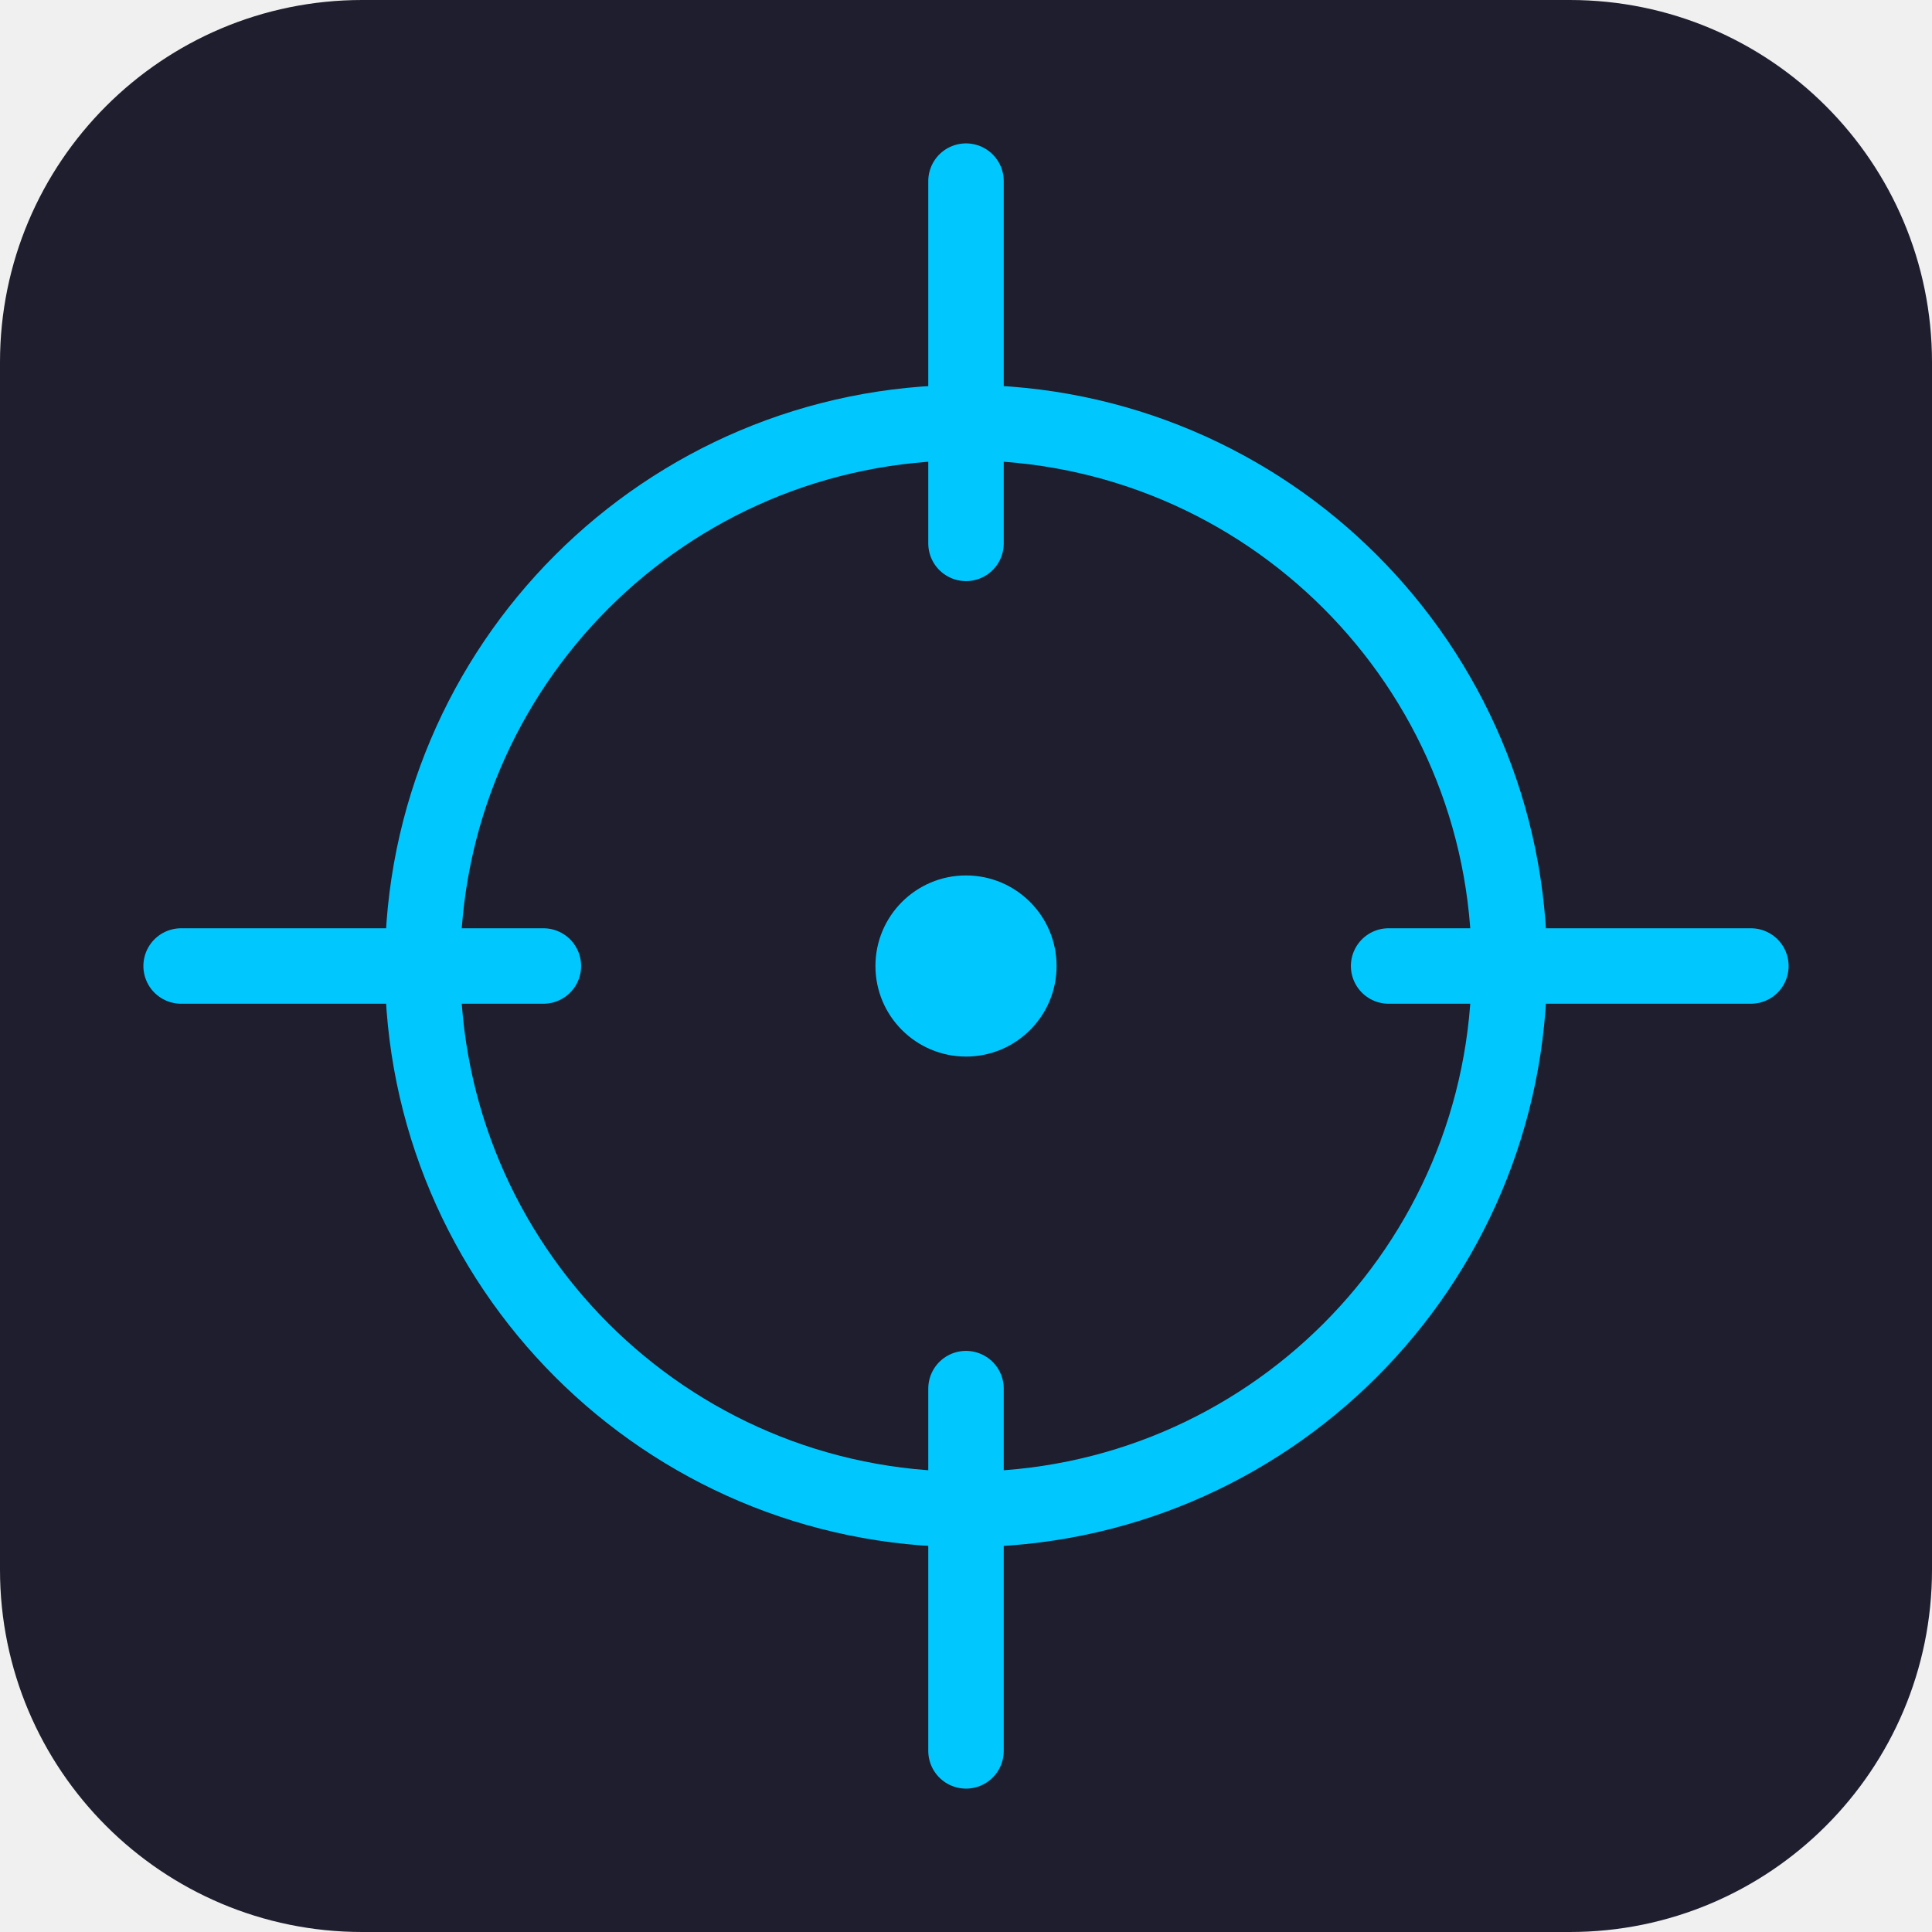
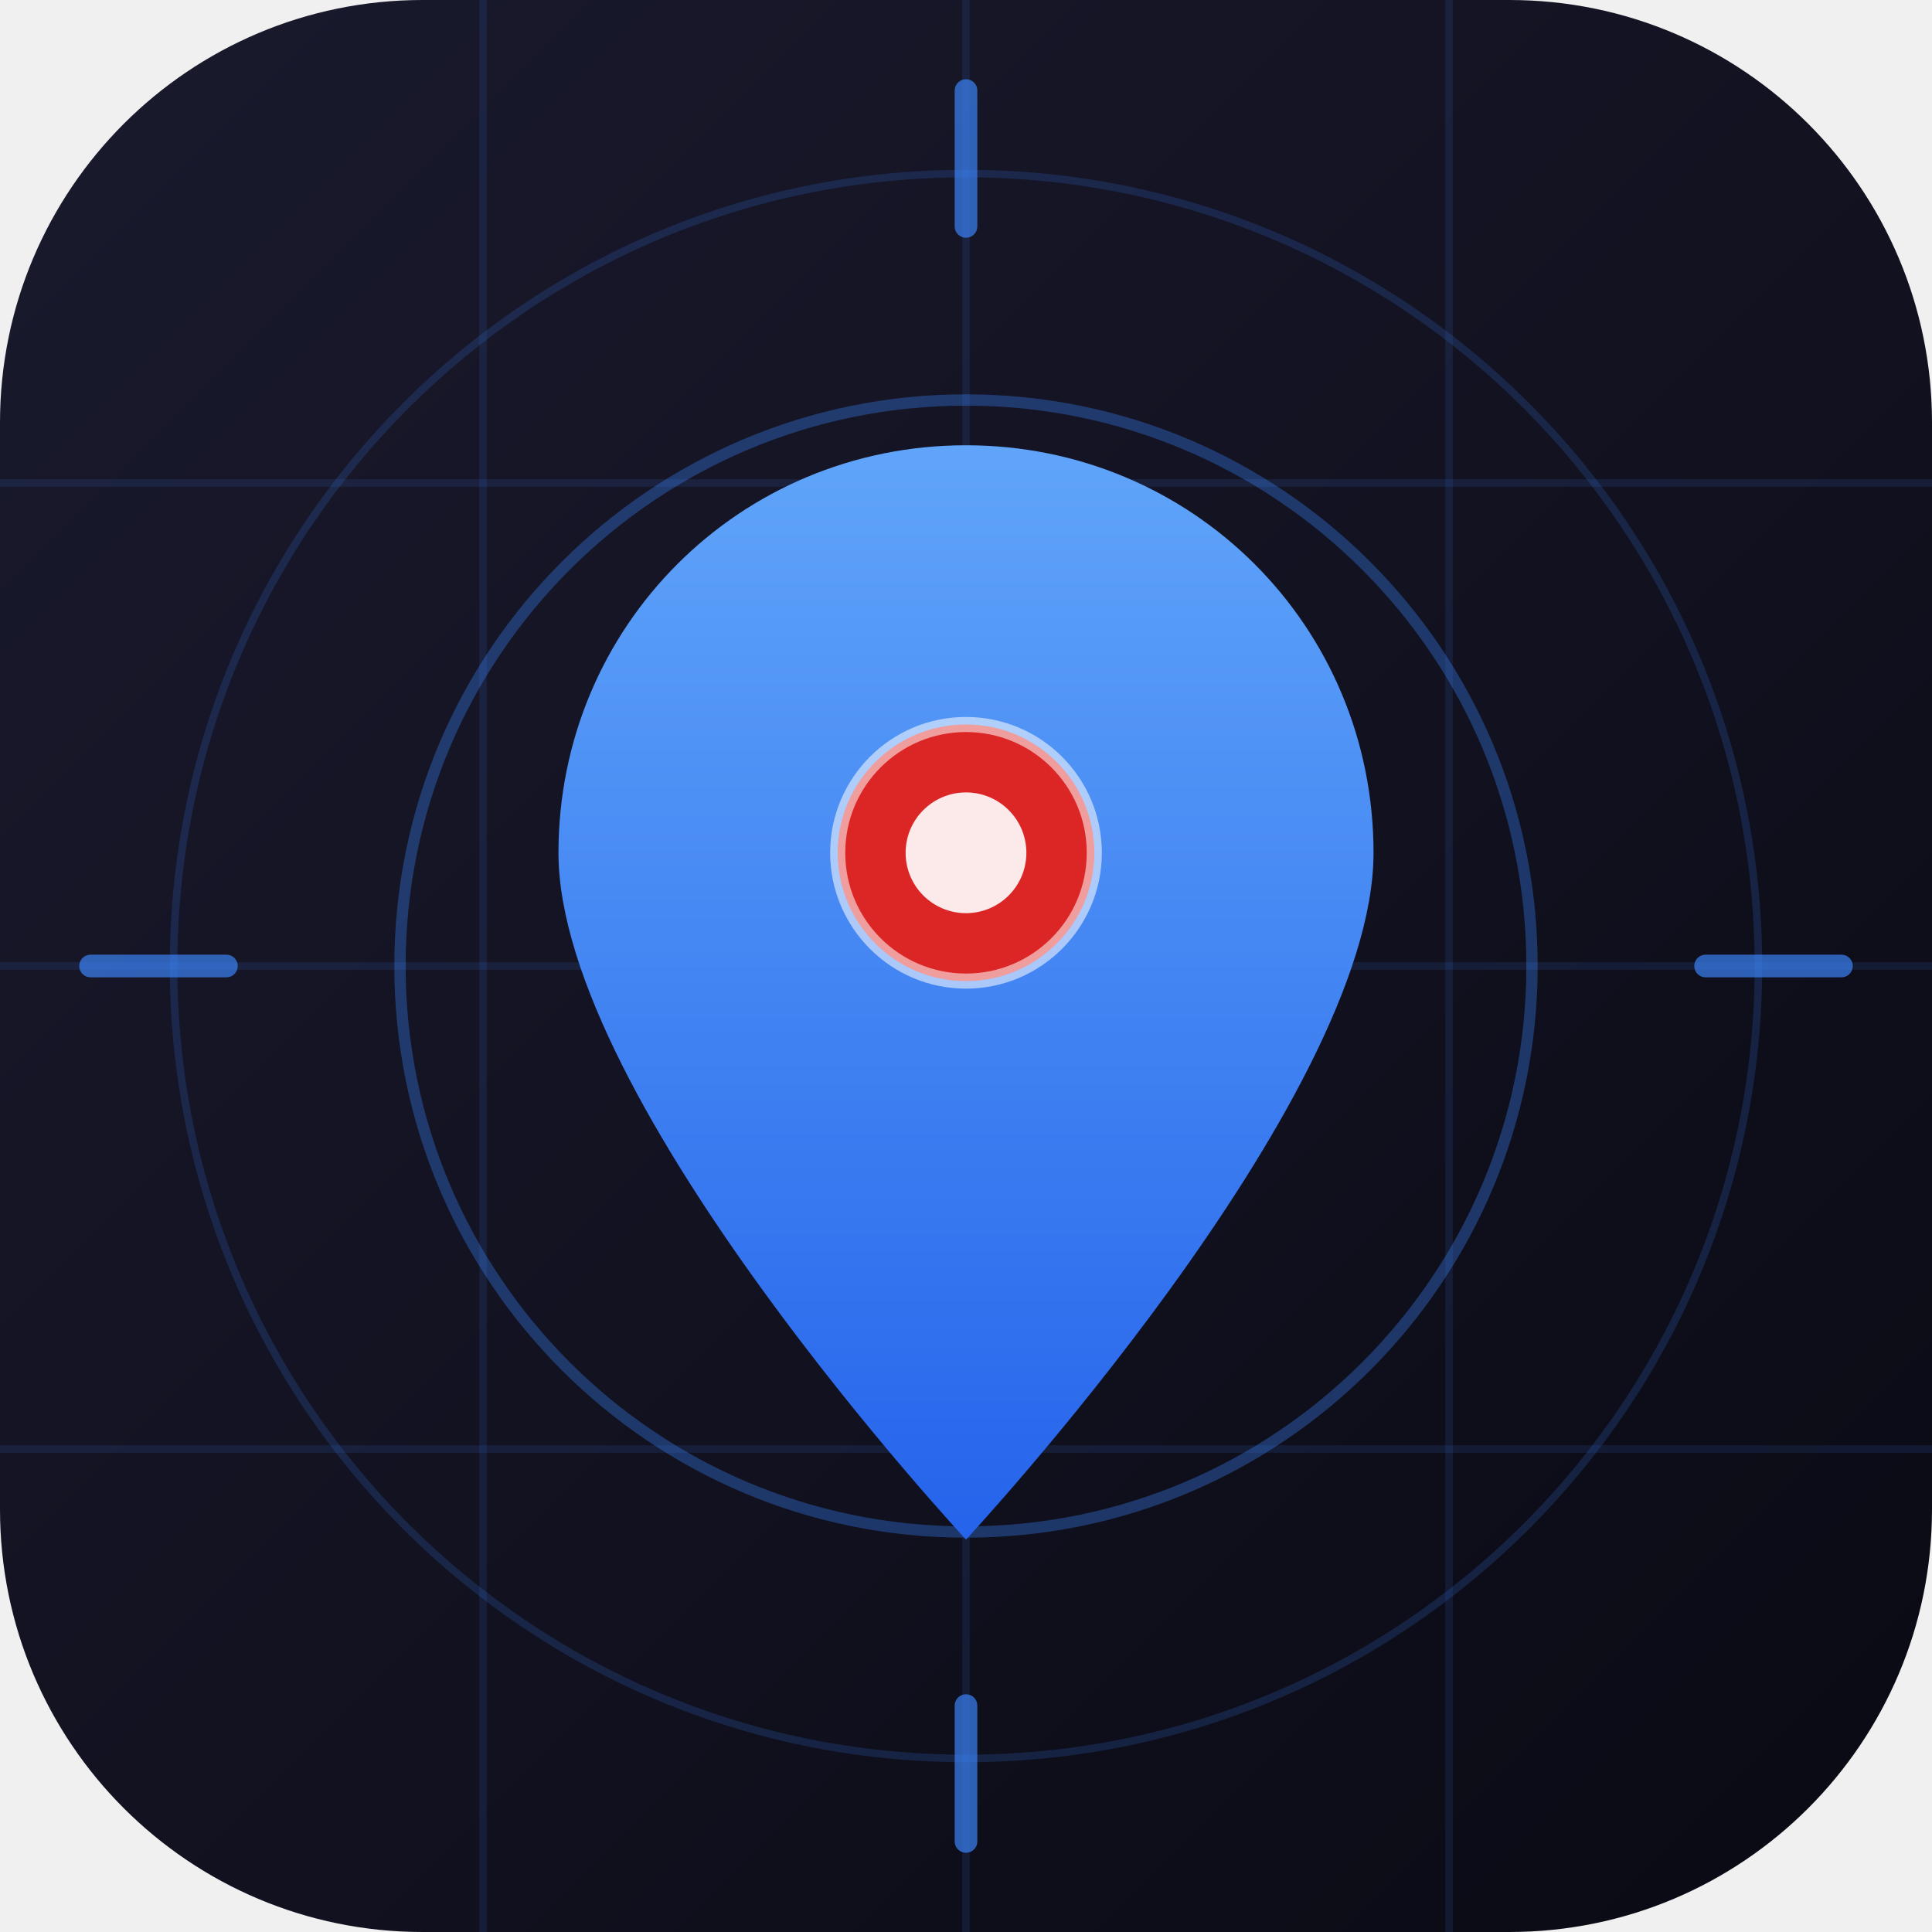
<svg xmlns="http://www.w3.org/2000/svg" viewBox="0 0 512 512">
-   <rect width="512" height="512" rx="96" fill="#1e1e2e" />
-   <circle cx="256" cy="256" r="144" fill="none" stroke="#00c8ff" stroke-width="20" />
-   <circle cx="256" cy="256" r="24" fill="#00c8ff" />
-   <line x1="256" y1="48" x2="256" y2="144" stroke="#00c8ff" stroke-width="20" stroke-linecap="round" />
-   <line x1="256" y1="368" x2="256" y2="464" stroke="#00c8ff" stroke-width="20" stroke-linecap="round" />
-   <line x1="48" y1="256" x2="144" y2="256" stroke="#00c8ff" stroke-width="20" stroke-linecap="round" />
-   <line x1="368" y1="256" x2="464" y2="256" stroke="#00c8ff" stroke-width="20" stroke-linecap="round" />
+   <defs>
+     <linearGradient id="bg" x1="0" y1="0" x2="1" y2="1">
+       <stop offset="0" stop-color="#1a1a2e" />
+       <stop offset="1" stop-color="#0a0a14" />
+     </linearGradient>
+     <linearGradient id="pin" x1="0" y1="0" x2="0" y2="1">
+       <stop offset="0" stop-color="#60a5fa" />
+       <stop offset="1" stop-color="#2563eb" />
+     </linearGradient>
+   </defs>
+   <rect width="512" height="512" rx="112" fill="url(#bg)" />
+   <g stroke="#3b82f6" stroke-opacity="0.12" stroke-width="2">
+     <line x1="128" y1="0" x2="128" y2="512" />
+     <line x1="256" y1="0" x2="256" y2="512" />
+     <line x1="384" y1="0" x2="384" y2="512" />
+     <line x1="0" y1="128" x2="512" y2="128" />
+     <line x1="0" y1="256" x2="512" y2="256" />
+     <line x1="0" y1="384" x2="512" y2="384" />
+   </g>
+   <circle cx="256" cy="256" r="150" fill="none" stroke="#3b82f6" stroke-opacity="0.35" stroke-width="3" />
+   <circle cx="256" cy="256" r="210" fill="none" stroke="#3b82f6" stroke-opacity="0.18" stroke-width="2" />
+   <g stroke="#3b82f6" stroke-opacity="0.7" stroke-width="6" stroke-linecap="round">
+     <line x1="256" y1="24" x2="256" y2="60" />
+     <line x1="256" y1="452" x2="256" y2="488" />
+     <line x1="24" y1="256" x2="60" y2="256" />
+     <line x1="452" y1="256" x2="488" y2="256" />
+   </g>
+   <path d="M256 118 C 196 118 148 166 148 226 C 148 292 256 408 256 408 C 256 408 364 292 364 226 C 364 166 316 118 256 118 Z" fill="url(#pin)" />
+   <circle cx="256" cy="226" r="34" fill="#dc2626" />
+   <circle cx="256" cy="226" r="34" fill="none" stroke="#ffffff" stroke-opacity="0.55" stroke-width="4" />
+   <circle cx="256" cy="226" r="16" fill="#ffffff" fill-opacity="0.9" />
</svg>
